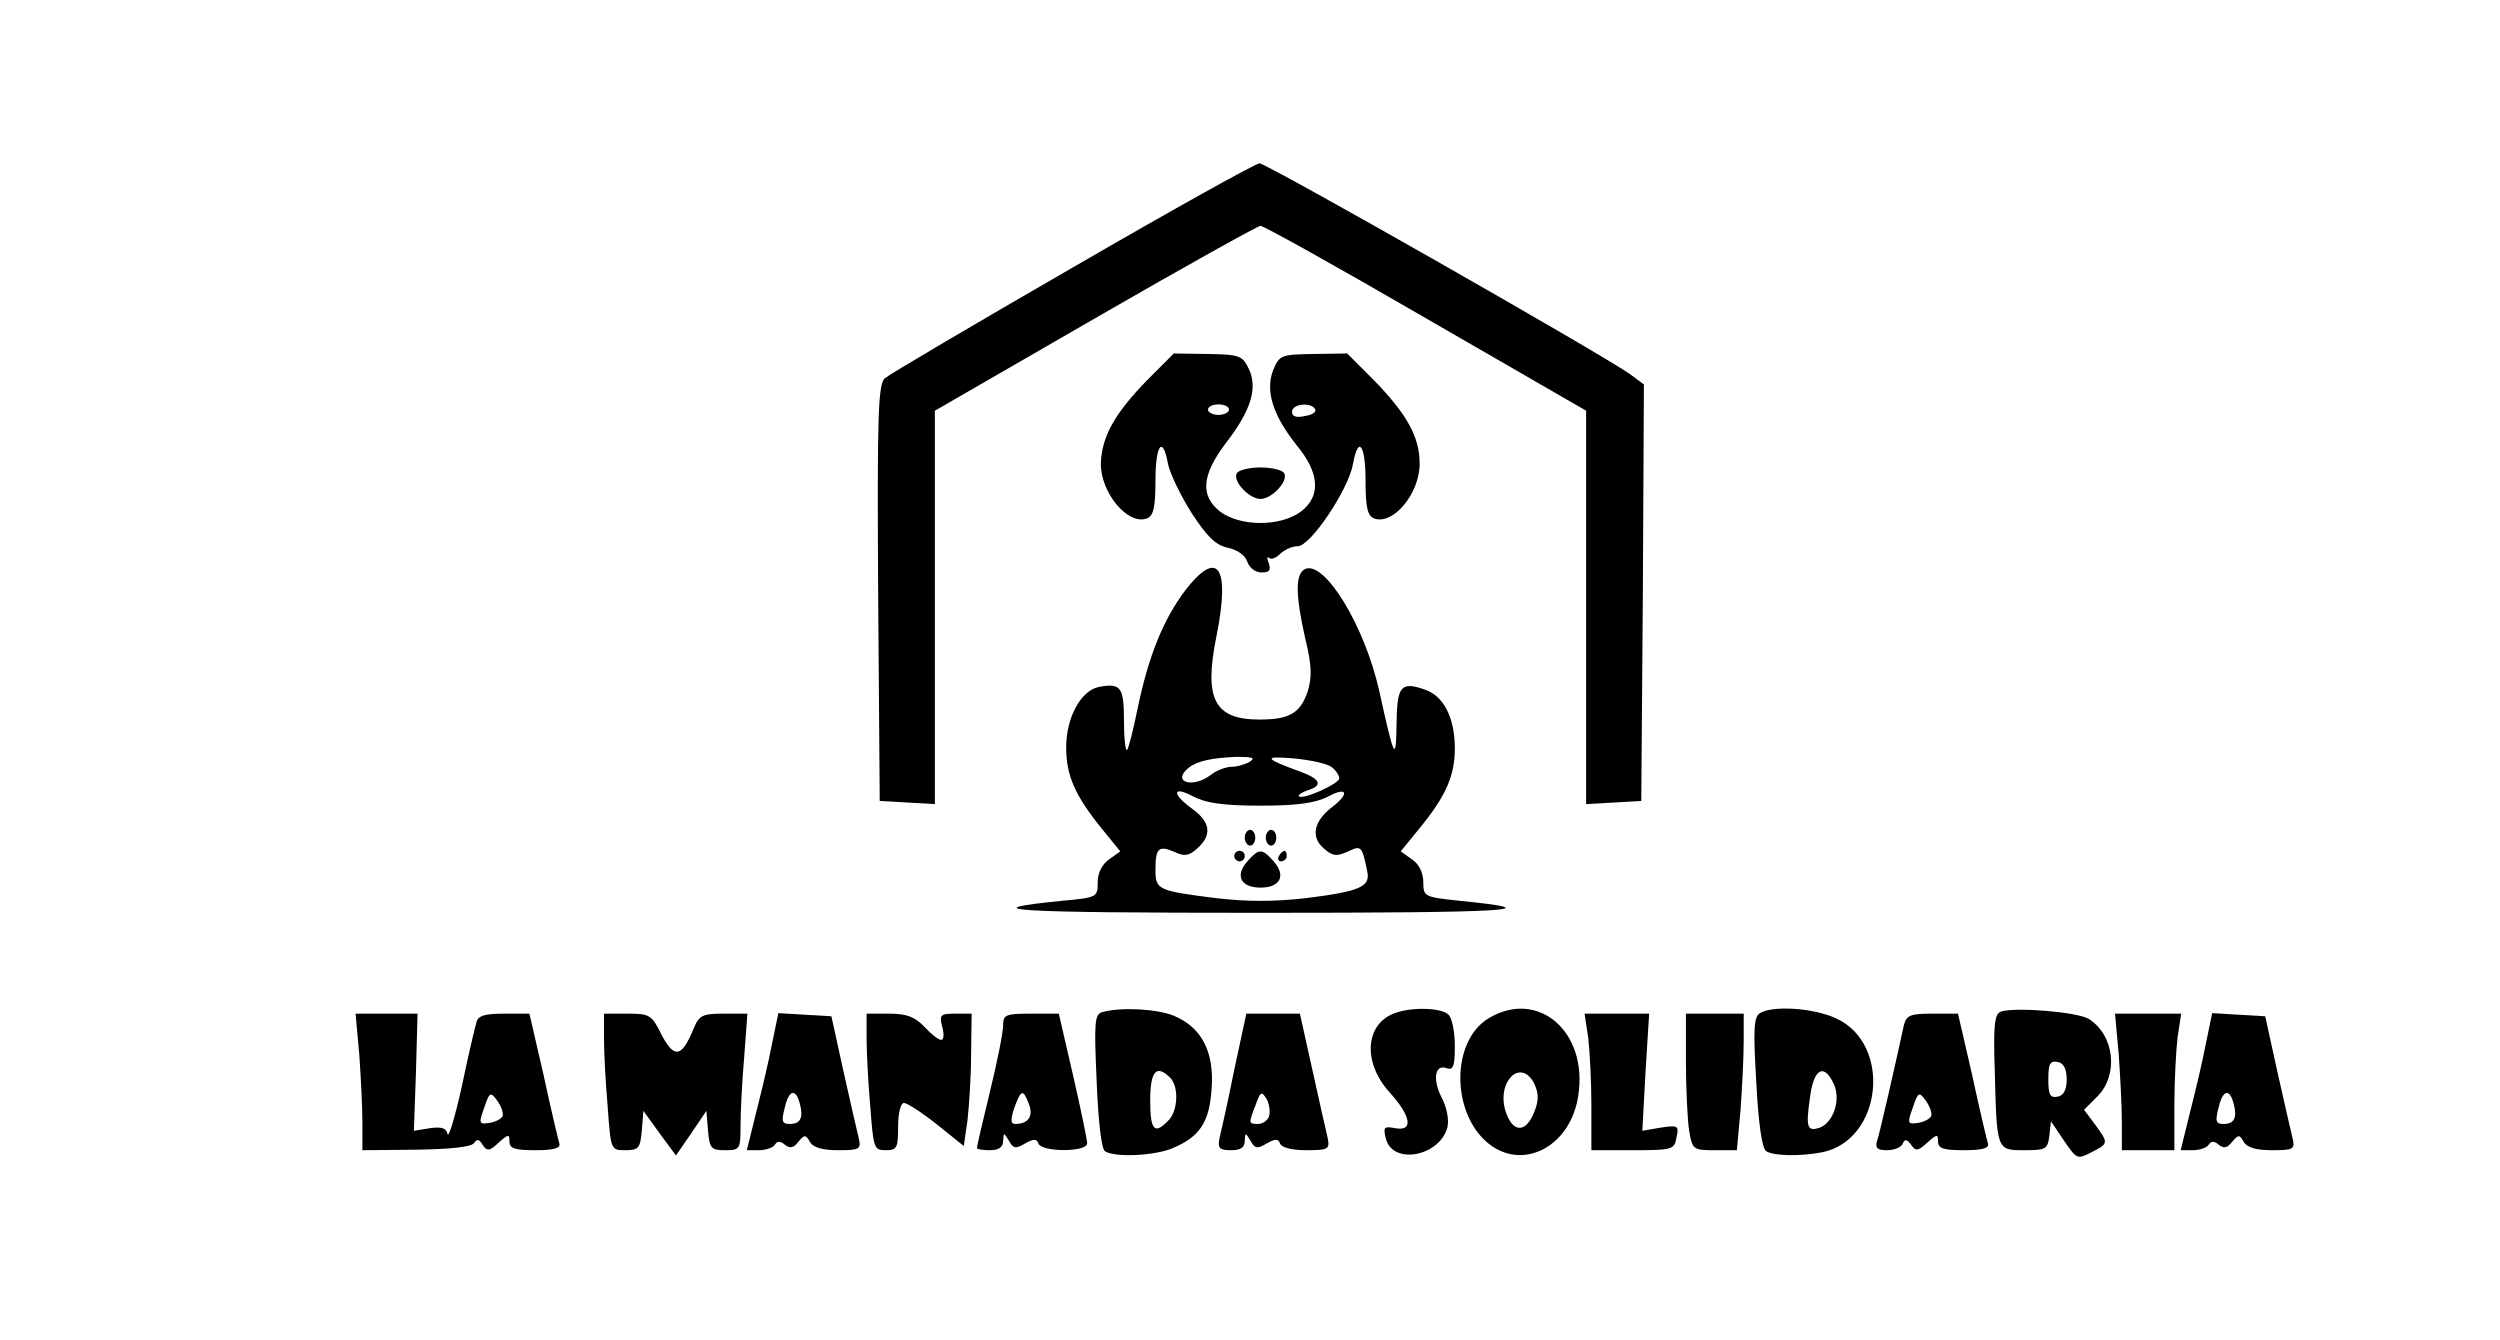
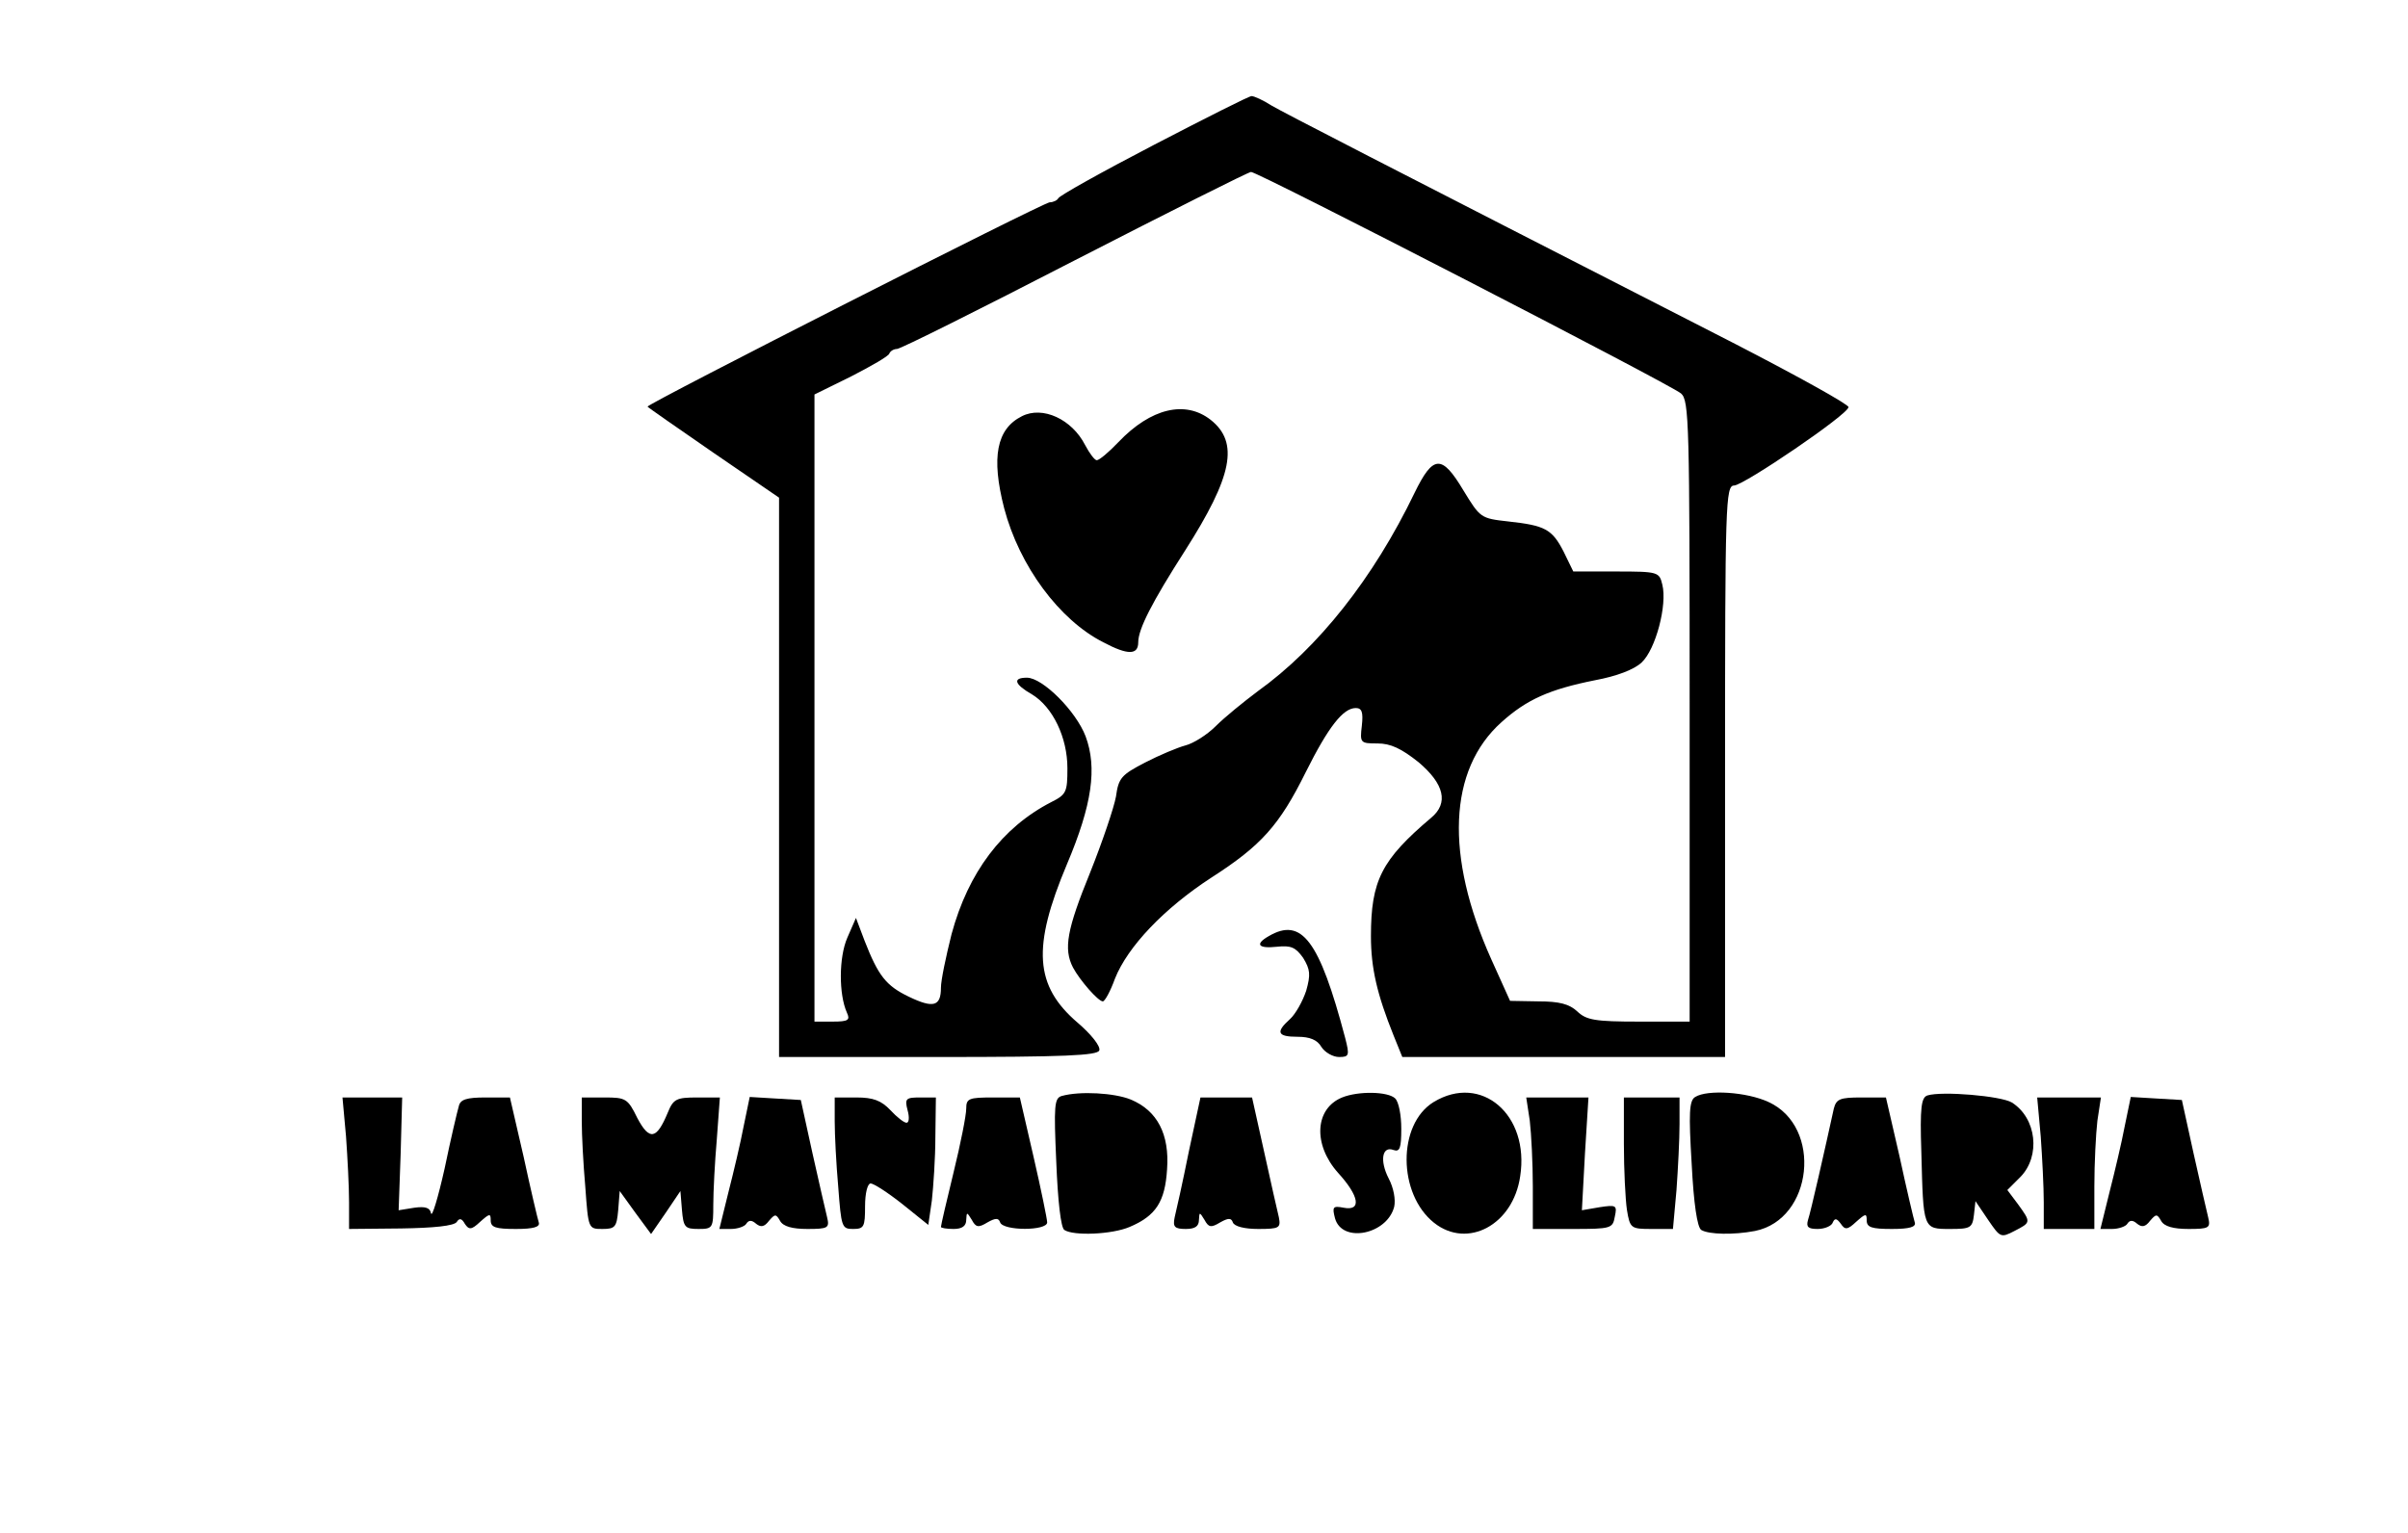
- <svg xmlns="http://www.w3.org/2000/svg" version="1.0" width="476pt" height="255pt" viewBox="0 0 476 255" preserveAspectRatio="xMidYMid meet">
-   <g transform="translate(0,255) scale(0.1,-0.1)" fill="#000000" stroke="none">
-     <path d="M2043 2041 c-189 -109 -350 -204 -358 -211 -13 -11 -15 -65 -13 -409 l3 -396 53 -3 52 -3 0 375 0 374 305 176 c168 97 310 176 315 176 6 0 148 -79 315 -176 l305 -176 0 -375 0 -374 53 3 52 3 3 397 2 396 -27 20 c-57 40 -693 402 -705 401 -7 0 -167 -89 -355 -198z" />
-     <path d="M2183 1825 c-61 -63 -85 -106 -87 -157 -1 -55 51 -119 88 -105 12 5 16 20 16 72 0 69 14 87 24 31 4 -18 24 -60 45 -93 30 -46 46 -61 69 -66 18 -4 33 -14 37 -27 4 -11 15 -20 27 -20 15 0 18 4 14 17 -4 10 -4 14 0 11 3 -4 13 -1 21 7 8 8 23 15 34 15 24 0 96 107 105 156 10 56 24 38 24 -31 0 -52 4 -67 16 -72 36 -14 87 47 87 104 0 51 -24 94 -86 158 l-52 52 -64 -1 c-62 -1 -65 -2 -77 -31 -15 -39 -1 -85 45 -143 44 -53 46 -97 8 -126 -39 -29 -115 -29 -154 0 -38 30 -35 69 10 129 49 63 62 106 45 142 -12 26 -18 28 -78 29 l-65 1 -52 -52z m157 -55 c0 -5 -9 -10 -20 -10 -11 0 -20 5 -20 10 0 6 9 10 20 10 11 0 20 -4 20 -10z m164 1 c3 -5 -5 -11 -19 -13 -17 -4 -25 -1 -25 8 0 15 36 19 44 5z" />
-     <path d="M2355 1649 c-9 -14 23 -49 45 -49 22 0 54 35 45 49 -3 6 -24 11 -45 11 -21 0 -42 -5 -45 -11z" />
-     <path d="M2256 1425 c-41 -55 -69 -123 -90 -224 -8 -40 -17 -75 -20 -79 -3 -3 -6 22 -6 56 0 64 -6 72 -48 64 -34 -7 -62 -58 -62 -115 0 -54 17 -92 68 -155 l35 -43 -21 -15 c-14 -10 -22 -26 -22 -44 0 -28 -1 -29 -67 -35 -178 -18 -99 -23 377 -23 477 0 559 5 378 23 -66 7 -68 8 -68 35 0 18 -8 35 -22 44 l-21 15 35 43 c51 62 68 101 68 153 0 58 -21 100 -57 112 -46 16 -53 7 -54 -65 -1 -74 -4 -69 -33 63 -28 124 -103 246 -140 232 -20 -8 -20 -47 -1 -132 13 -53 13 -74 5 -101 -14 -42 -35 -54 -92 -54 -86 0 -106 39 -82 158 27 134 3 169 -60 87z m124 -325 c-8 -5 -24 -10 -35 -10 -11 0 -29 -7 -39 -15 -35 -27 -76 -14 -43 13 16 13 44 19 92 21 29 0 36 -2 25 -9z m156 -11 c8 -6 14 -16 14 -21 0 -10 -70 -42 -77 -34 -2 2 5 7 16 11 30 9 26 21 -11 35 -72 26 -74 31 -15 26 32 -3 65 -10 73 -17z m-136 -73 c70 0 104 5 128 17 37 20 43 7 8 -20 -34 -26 -41 -56 -16 -78 17 -15 24 -16 45 -7 27 13 28 12 38 -36 7 -30 -12 -39 -116 -52 -62 -7 -112 -7 -172 0 -111 14 -115 16 -115 54 0 41 6 47 36 34 19 -9 28 -8 44 7 28 25 25 50 -10 75 -40 29 -38 45 3 23 23 -12 57 -17 127 -17z" />
-     <path d="M2370 955 c0 -8 5 -15 10 -15 6 0 10 7 10 15 0 8 -4 15 -10 15 -5 0 -10 -7 -10 -15z" />
-     <path d="M2410 955 c0 -8 5 -15 10 -15 6 0 10 7 10 15 0 8 -4 15 -10 15 -5 0 -10 -7 -10 -15z" />
-     <path d="M2350 920 c0 -5 5 -10 10 -10 6 0 10 5 10 10 0 6 -4 10 -10 10 -5 0 -10 -4 -10 -10z" />
-     <path d="M2375 910 c-24 -27 -13 -50 25 -50 38 0 49 23 25 50 -22 25 -28 25 -50 0z" />
-     <path d="M2435 920 c-3 -5 -1 -10 4 -10 6 0 11 5 11 10 0 6 -2 10 -4 10 -3 0 -8 -4 -11 -10z" />
-     <path d="M2099 623 c-15 -4 -16 -19 -11 -131 3 -76 9 -130 16 -134 18 -12 94 -9 129 6 52 22 70 50 74 114 5 69 -19 116 -72 138 -32 13 -100 17 -136 7z m129 -125 c17 -17 15 -64 -4 -82 -26 -27 -34 -18 -34 39 0 56 12 69 38 43z" />
-     <path d="M2653 620 c-54 -22 -58 -93 -8 -149 42 -46 47 -76 11 -69 -21 4 -23 2 -17 -21 14 -50 103 -32 117 23 3 14 -1 37 -11 56 -18 35 -13 65 10 56 12 -4 15 4 15 42 0 27 -5 53 -12 60 -14 14 -73 15 -105 2z" />
-     <path d="M2834 611 c-72 -44 -71 -182 1 -239 66 -52 156 -4 170 92 19 122 -77 204 -171 147z m88 -126 c8 -18 8 -32 -2 -55 -16 -38 -40 -36 -53 3 -19 58 30 105 55 52z" />
-     <path d="M3351 621 c-12 -7 -13 -32 -7 -132 4 -79 11 -126 19 -131 15 -9 64 -10 106 -2 115 23 134 206 27 255 -43 20 -121 25 -145 10z m141 -136 c13 -29 -1 -72 -27 -82 -24 -8 -27 0 -19 56 7 57 27 68 46 26z" />
-     <path d="M3810 624 c-12 -4 -15 -23 -12 -112 4 -153 3 -152 57 -152 40 0 44 2 47 28 l3 27 25 -37 c24 -35 25 -36 52 -22 33 17 33 17 7 53 l-21 28 26 26 c40 41 32 116 -17 147 -21 13 -138 23 -167 14z m125 -129 c0 -20 -6 -31 -17 -33 -15 -3 -18 4 -18 33 0 29 3 36 18 33 11 -2 17 -13 17 -33z" />
-     <path d="M684 543 c3 -42 6 -100 6 -130 l0 -53 103 1 c64 1 105 5 110 13 5 8 10 7 16 -4 8 -12 13 -12 30 4 19 17 21 17 21 3 0 -14 10 -17 50 -17 35 0 48 4 45 13 -2 6 -16 65 -30 130 l-27 117 -48 0 c-38 0 -50 -4 -53 -17 -3 -10 -16 -65 -28 -123 -13 -58 -25 -98 -27 -89 -2 11 -11 14 -33 11 l-31 -5 4 112 3 111 -59 0 -59 0 7 -77z m273 -118 c-2 -5 -13 -11 -25 -13 -20 -3 -21 -1 -10 29 10 30 12 31 25 13 7 -10 12 -23 10 -29z" />
-     <path d="M1150 573 c0 -27 3 -85 7 -130 6 -83 6 -83 34 -83 25 0 28 4 31 37 l3 38 31 -43 31 -42 29 42 29 43 3 -37 c3 -35 6 -38 33 -38 28 0 29 2 29 48 0 26 3 84 7 130 l6 82 -45 0 c-41 0 -47 -3 -58 -30 -22 -53 -36 -56 -60 -11 -19 39 -23 41 -65 41 l-45 0 0 -47z" />
-     <path d="M1470 563 c-6 -32 -20 -91 -30 -130 l-18 -73 23 0 c13 0 27 5 30 10 5 8 11 8 20 0 9 -7 16 -6 25 6 12 14 14 14 22 0 6 -11 24 -16 54 -16 41 0 44 2 39 23 -3 12 -16 69 -29 127 l-23 105 -51 3 -50 3 -12 -58z m53 -115 c7 -26 1 -38 -19 -38 -16 0 -17 5 -8 38 8 28 20 28 27 0z" />
-     <path d="M1650 573 c0 -27 3 -85 7 -130 6 -79 7 -83 29 -83 22 0 24 4 24 45 0 26 5 45 11 45 6 0 34 -18 63 -41 l51 -41 7 48 c3 27 7 84 7 127 l1 77 -31 0 c-28 0 -31 -2 -25 -25 4 -14 3 -25 -2 -25 -5 0 -19 11 -32 25 -18 19 -34 25 -67 25 l-43 0 0 -47z" />
-     <path d="M1910 598 c0 -13 -11 -69 -25 -126 -14 -57 -25 -105 -25 -108 0 -2 11 -4 25 -4 17 0 25 6 25 18 1 16 1 16 11 0 8 -15 13 -16 31 -5 16 9 22 9 25 0 6 -17 93 -17 93 0 0 6 -12 65 -27 130 l-27 117 -53 0 c-48 0 -53 -2 -53 -22z m49 -150 c9 -23 -1 -38 -26 -38 -9 0 -9 8 -2 30 13 36 17 37 28 8z" />
-     <path d="M2350 513 c-12 -60 -25 -118 -28 -130 -4 -19 0 -23 22 -23 18 0 26 5 26 18 1 16 1 16 11 0 8 -15 13 -16 31 -5 16 9 22 9 25 0 3 -8 23 -13 50 -13 42 0 45 2 41 23 -3 12 -16 70 -29 129 l-24 108 -51 0 -51 0 -23 -107z m66 -89 c-3 -8 -12 -14 -21 -14 -18 0 -18 1 -4 37 9 25 11 26 21 10 5 -10 7 -25 4 -33z" />
-     <path d="M3024 574 c3 -26 6 -84 6 -130 l0 -84 79 0 c75 0 79 1 83 24 5 23 3 24 -30 19 l-35 -6 6 111 7 112 -62 0 -61 0 7 -46z" />
-     <path d="M3210 528 c0 -51 3 -110 6 -130 6 -37 8 -38 49 -38 l42 0 7 77 c3 42 6 100 6 130 l0 53 -55 0 -55 0 0 -92z" />
-     <path d="M3625 598 c-17 -78 -46 -206 -51 -220 -4 -14 0 -18 19 -18 14 0 28 6 30 13 4 9 8 8 16 -3 8 -12 13 -12 30 4 19 17 21 17 21 3 0 -14 10 -17 50 -17 35 0 48 4 45 13 -2 6 -16 65 -30 130 l-27 117 -49 0 c-42 0 -49 -3 -54 -22z m52 -173 c-2 -5 -13 -11 -25 -13 -20 -3 -21 -1 -10 29 10 30 12 31 25 13 7 -10 12 -23 10 -29z" />
-     <path d="M4034 543 c3 -42 6 -100 6 -130 l0 -53 50 0 50 0 0 84 c0 46 3 104 6 130 l7 46 -63 0 -63 0 7 -77z" />
-     <path d="M4200 563 c-6 -32 -20 -91 -30 -130 l-18 -73 23 0 c13 0 27 5 30 10 5 8 11 8 20 0 9 -7 16 -6 25 6 12 14 14 14 22 0 6 -11 24 -16 54 -16 41 0 44 2 39 23 -3 12 -16 69 -29 127 l-23 105 -51 3 -50 3 -12 -58z m53 -115 c7 -26 1 -38 -19 -38 -16 0 -17 5 -8 38 8 28 20 28 27 0z" />
+ <svg xmlns="http://www.w3.org/2000/svg" version="1.0" width="476pt" height="303pt" viewBox="0 0 476 303" preserveAspectRatio="xMidYMid meet">
+   <g transform="translate(0,303) scale(0.1,-0.1)" fill="#000000" stroke="none">
+     <path d="M2280 2743 c-102 -53 -186 -100 -188 -105 -2 -4 -10 -8 -17 -8 -12 0 -795 -398 -795 -404 0 -1 59 -42 130 -91 l130 -89 0 -553 0 -553 314 0 c252 0 315 3 319 13 3 8 -16 32 -43 55 -85 73 -90 149 -21 313 50 118 60 191 37 253 -19 50 -85 116 -116 116 -29 0 -25 -13 10 -33 41 -25 70 -85 70 -146 0 -47 -2 -52 -32 -67 -97 -50 -164 -139 -197 -261 -11 -44 -21 -91 -21 -106 0 -37 -15 -41 -63 -18 -46 22 -61 42 -88 111 l-17 45 -17 -39 c-17 -39 -17 -112 -1 -148 7 -15 3 -18 -28 -18 l-36 0 0 620 0 620 73 36 c39 20 74 40 75 45 2 5 9 9 15 9 7 0 165 79 351 175 187 96 344 175 349 175 14 0 829 -420 850 -438 16 -14 17 -57 17 -629 l0 -613 -100 0 c-87 0 -104 3 -122 20 -16 15 -36 20 -77 20 l-56 1 -37 82 c-92 205 -85 375 20 469 50 45 95 65 185 83 43 8 77 21 92 35 28 26 51 114 41 154 -6 25 -8 26 -91 26 l-85 0 -19 39 c-23 45 -37 52 -110 60 -54 6 -55 7 -88 61 -43 72 -60 71 -97 -5 -81 -168 -190 -306 -310 -392 -28 -21 -65 -51 -83 -69 -17 -17 -44 -34 -60 -38 -15 -4 -51 -19 -80 -34 -46 -24 -52 -30 -57 -67 -4 -22 -27 -90 -51 -150 -46 -113 -53 -151 -34 -188 14 -26 50 -67 59 -67 4 0 15 20 24 45 25 63 97 139 191 200 98 63 134 103 186 208 45 90 74 127 99 127 12 0 15 -8 12 -35 -4 -34 -3 -35 31 -35 26 0 47 -10 81 -37 51 -43 60 -81 25 -110 -98 -83 -119 -124 -119 -234 0 -63 12 -115 45 -197 l17 -42 319 0 319 0 0 565 c0 531 1 565 18 565 20 1 226 141 226 155 1 5 -100 61 -224 125 -737 377 -888 455 -916 471 -17 11 -35 19 -40 19 -5 0 -92 -44 -194 -97z" />
+     <path d="M2020 2207 c-50 -25 -61 -81 -35 -182 30 -114 109 -221 196 -265 49 -26 69 -25 69 0 0 26 27 79 93 182 93 146 107 213 50 258 -50 39 -118 23 -182 -44 -19 -20 -38 -36 -43 -36 -4 0 -14 13 -23 30 -26 51 -84 78 -125 57z" />
+     <path d="M2508 1179 c-28 -16 -21 -25 16 -21 28 3 37 -1 52 -22 14 -23 15 -33 6 -65 -7 -21 -21 -46 -32 -56 -29 -26 -25 -35 15 -35 24 0 39 -6 47 -20 7 -11 23 -20 35 -20 20 0 21 3 12 38 -51 193 -86 239 -151 201z" />
+     <path d="M2099 863 c-15 -4 -16 -19 -11 -131 3 -76 9 -130 16 -134 18 -12 94 -9 129 6 52 22 70 50 74 114 5 69 -19 116 -72 138 -32 13 -100 17 -136 7z" />
+     <path d="M2653 860 c-54 -22 -58 -93 -8 -149 42 -46 47 -76 11 -69 -21 4 -23 2 -17 -21 14 -50 103 -32 117 23 3 14 -1 37 -11 56 -18 35 -13 65 10 56 12 -4 15 4 15 42 0 27 -5 53 -12 60 -14 14 -73 15 -105 2z" />
+     <path d="M2834 851 c-72 -44 -71 -182 1 -239 66 -52 156 -4 170 92 19 122 -77 204 -171 147z" />
+     <path d="M3351 861 c-12 -7 -13 -32 -7 -132 4 -79 11 -126 19 -131 15 -9 64 -10 106 -2 115 23 134 206 27 255 -43 20 -121 25 -145 10z" />
+     <path d="M3810 864 c-12 -4 -15 -23 -12 -112 4 -153 3 -152 57 -152 40 0 44 2 47 28 l3 27 25 -37 c24 -35 25 -36 52 -22 33 17 33 17 7 53 l-21 28 26 26 c40 41 32 116 -17 147 -21 13 -138 23 -167 14z" />
+     <path d="M684 783 c3 -42 6 -100 6 -130 l0 -53 103 1 c64 1 105 5 110 13 5 8 10 7 16 -4 8 -12 13 -12 30 4 19 17 21 17 21 3 0 -14 10 -17 50 -17 35 0 48 4 45 13 -2 6 -16 65 -30 130 l-27 117 -48 0 c-38 0 -50 -4 -53 -17 -3 -10 -16 -65 -28 -123 -13 -58 -25 -98 -27 -89 -2 11 -11 14 -33 11 l-31 -5 4 112 3 111 -59 0 -59 0 7 -77z" />
+     <path d="M1150 813 c0 -27 3 -85 7 -130 6 -83 6 -83 34 -83 25 0 28 4 31 37 l3 38 31 -43 31 -42 29 42 29 43 3 -37 c3 -35 6 -38 33 -38 28 0 29 2 29 48 0 26 3 84 7 130 l6 82 -45 0 c-41 0 -47 -3 -58 -30 -22 -53 -36 -56 -60 -11 -19 39 -23 41 -65 41 l-45 0 0 -47z" />
+     <path d="M1470 803 c-6 -32 -20 -91 -30 -130 l-18 -73 23 0 c13 0 27 5 30 10 5 8 11 8 20 0 9 -7 16 -6 25 6 12 14 14 14 22 0 6 -11 24 -16 54 -16 41 0 44 2 39 23 -3 12 -16 69 -29 127 l-23 105 -51 3 -50 3 -12 -58z" />
+     <path d="M1650 813 c0 -27 3 -85 7 -130 6 -79 7 -83 29 -83 22 0 24 4 24 45 0 26 5 45 11 45 6 0 34 -18 63 -41 l51 -41 7 48 c3 27 7 84 7 127 l1 77 -31 0 c-28 0 -31 -2 -25 -25 4 -14 3 -25 -2 -25 -5 0 -19 11 -32 25 -18 19 -34 25 -67 25 l-43 0 0 -47z" />
+     <path d="M1910 838 c0 -13 -11 -69 -25 -126 -14 -57 -25 -105 -25 -108 0 -2 11 -4 25 -4 17 0 25 6 25 18 1 16 1 16 11 0 8 -15 13 -16 31 -5 16 9 22 9 25 0 6 -17 93 -17 93 0 0 6 -12 65 -27 130 l-27 117 -53 0 c-48 0 -53 -2 -53 -22z" />
+     <path d="M2350 753 c-12 -60 -25 -118 -28 -130 -4 -19 0 -23 22 -23 18 0 26 5 26 18 1 16 1 16 11 0 8 -15 13 -16 31 -5 16 9 22 9 25 0 3 -8 23 -13 50 -13 42 0 45 2 41 23 -3 12 -16 70 -29 129 l-24 108 -51 0 -51 0 -23 -107z" />
+     <path d="M3024 814 c3 -26 6 -84 6 -130 l0 -84 79 0 c75 0 79 1 83 24 5 23 3 24 -30 19 l-35 -6 6 111 7 112 -62 0 -61 0 7 -46z" />
+     <path d="M3210 768 c0 -51 3 -110 6 -130 6 -37 8 -38 49 -38 l42 0 7 77 c3 42 6 100 6 130 l0 53 -55 0 -55 0 0 -92z" />
+     <path d="M3625 838 c-17 -78 -46 -206 -51 -220 -4 -14 0 -18 19 -18 14 0 28 6 30 13 4 9 8 8 16 -3 8 -12 13 -12 30 4 19 17 21 17 21 3 0 -14 10 -17 50 -17 35 0 48 4 45 13 -2 6 -16 65 -30 130 l-27 117 -49 0 c-42 0 -49 -3 -54 -22z" />
+     <path d="M4034 783 c3 -42 6 -100 6 -130 l0 -53 50 0 50 0 0 84 c0 46 3 104 6 130 l7 46 -63 0 -63 0 7 -77z" />
+     <path d="M4200 803 c-6 -32 -20 -91 -30 -130 l-18 -73 23 0 c13 0 27 5 30 10 5 8 11 8 20 0 9 -7 16 -6 25 6 12 14 14 14 22 0 6 -11 24 -16 54 -16 41 0 44 2 39 23 -3 12 -16 69 -29 127 l-23 105 -51 3 -50 3 -12 -58z" />
  </g>
</svg>
